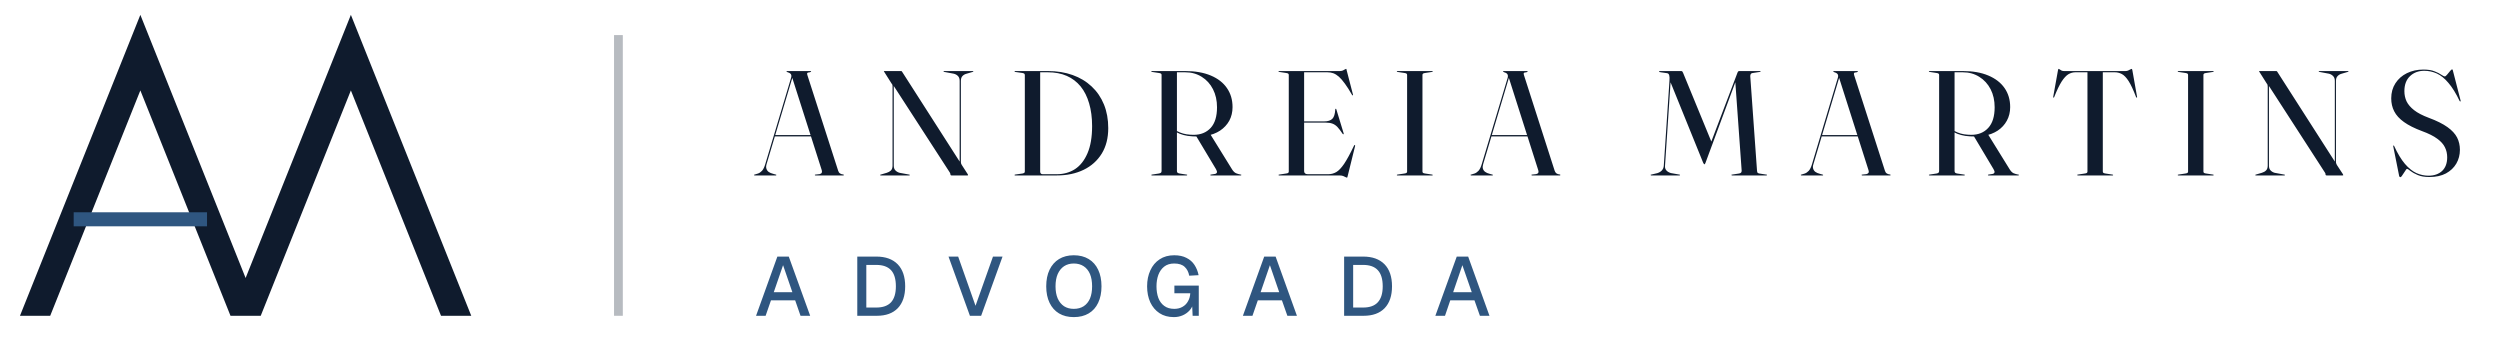
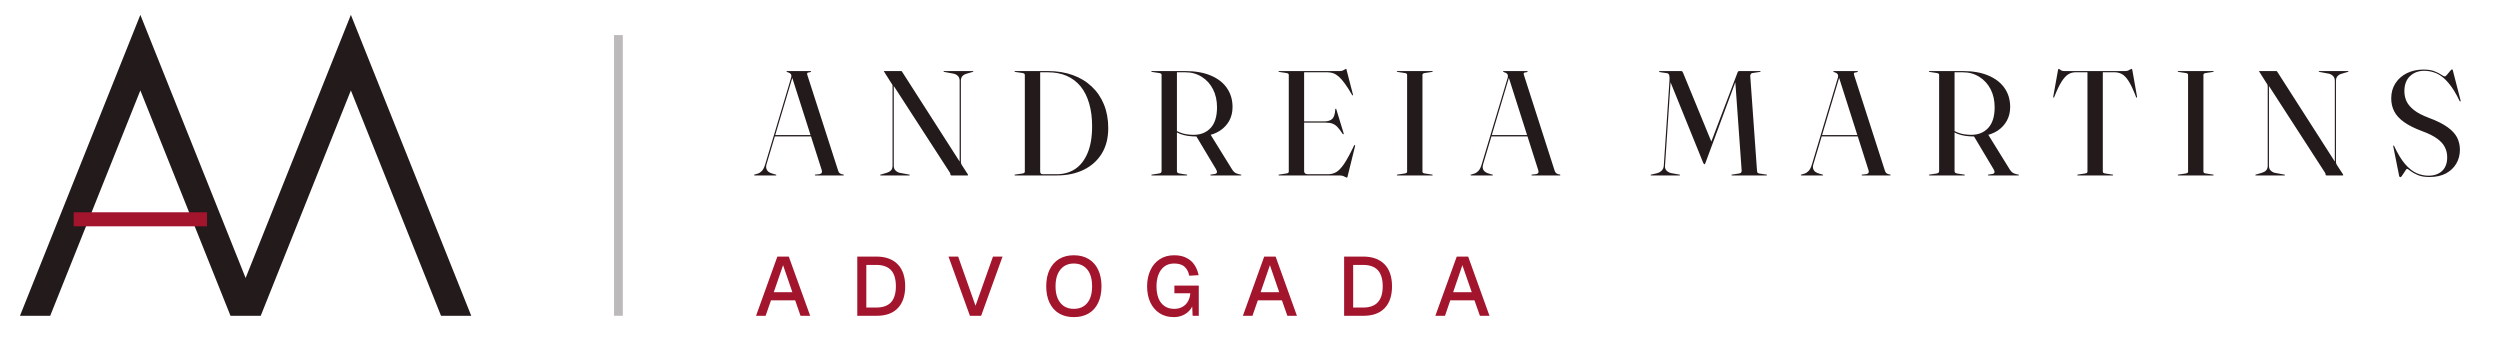
<svg xmlns="http://www.w3.org/2000/svg" viewBox="0 0 285 40" width="570" height="80">
  <clipPath id="am-logo">
    <rect x="0" y="0" width="56" height="36" />
  </clipPath>
-   <path d="M2.4 40 L16 6 L28 36 L40 6 L53.6 40" fill="none" stroke="#0F1B2D" stroke-width="3.2" stroke-linejoin="miter" stroke-miterlimit="10" clip-path="url(#am-logo)" />
-   <line x1="8.4" x2="23.6" y1="25" y2="25" stroke="#2F5680" stroke-width="1.6" />
-   <rect x="70" y="4" width="1" height="32" fill="#0F1B2D" fill-opacity="0.3" />
-   <path d="M88.30 15.40H92.74L92.77 15.55H88.25ZM88.51 19.95Q88.51 19.97 88.49 19.98Q88.48 20.00 88.46 20.00H86.02Q85.99 20.00 85.97 19.98Q85.96 19.97 85.96 19.95Q85.96 19.92 85.98 19.91Q86.00 19.90 86.03 19.90L86.42 19.78Q86.65 19.70 86.87 19.47Q87.09 19.23 87.25 18.68L90.18 8.88Q90.26 8.63 90.17 8.47Q90.08 8.32 89.80 8.24Q89.73 8.20 89.69 8.18Q89.66 8.17 89.66 8.15Q89.66 8.12 89.67 8.11Q89.69 8.10 89.72 8.10H92.40Q92.43 8.10 92.45 8.11Q92.47 8.12 92.47 8.15Q92.47 8.17 92.43 8.19Q92.40 8.21 92.32 8.24Q92.08 8.25 92.03 8.33Q91.98 8.40 92.05 8.59L95.55 19.46Q95.61 19.67 95.76 19.77Q95.90 19.87 96.12 19.89Q96.17 19.90 96.18 19.91Q96.20 19.92 96.20 19.95Q96.20 19.97 96.19 19.98Q96.17 20.00 96.14 20.00H92.95Q92.93 20.00 92.91 19.98Q92.89 19.97 92.89 19.95Q92.89 19.92 92.92 19.91Q92.94 19.91 92.98 19.90L93.44 19.85Q93.63 19.80 93.68 19.69Q93.73 19.57 93.68 19.40L90.28 8.75L90.45 8.45L87.39 18.71Q87.30 19.01 87.37 19.23Q87.44 19.46 87.63 19.60Q87.83 19.74 88.12 19.81L88.44 19.90Q88.47 19.91 88.49 19.92Q88.51 19.93 88.51 19.95Z M103.72 19.95Q103.72 19.97 103.71 19.98Q103.69 20.00 103.65 20.00H100.39Q100.36 20.00 100.35 19.98Q100.33 19.97 100.33 19.95Q100.33 19.92 100.41 19.90L101.09 19.70Q101.38 19.61 101.57 19.43Q101.75 19.24 101.75 18.88V9.88Q101.75 9.75 101.74 9.69Q101.72 9.62 101.62 9.49L100.85 8.27Q100.82 8.22 100.79 8.18Q100.76 8.14 100.76 8.13Q100.76 8.11 100.78 8.10Q100.80 8.10 100.83 8.10H102.73Q102.79 8.10 102.82 8.15Q102.86 8.20 102.93 8.32L109.49 18.56L109.40 18.73V9.22Q109.40 8.86 109.21 8.67Q109.02 8.47 108.72 8.40L107.65 8.20Q107.56 8.18 107.56 8.15Q107.56 8.13 107.58 8.11Q107.60 8.10 107.63 8.10H110.90Q110.93 8.10 110.95 8.11Q110.96 8.13 110.96 8.15Q110.96 8.18 110.88 8.20L110.20 8.40Q109.91 8.47 109.72 8.67Q109.54 8.86 109.54 9.22V18.49Q109.54 18.58 109.57 18.66Q109.60 18.73 109.64 18.80L110.22 19.70Q110.30 19.81 110.33 19.87Q110.36 19.93 110.36 19.97Q110.36 19.97 110.34 19.99Q110.33 20.00 110.28 20.00H108.48Q108.35 20.00 108.35 19.88Q108.35 19.84 108.33 19.78Q108.31 19.73 108.28 19.67L101.63 9.40H101.89V18.89Q101.89 19.24 102.08 19.43Q102.27 19.62 102.55 19.70L103.64 19.90Q103.72 19.92 103.72 19.95Z M115.66 19.95Q115.66 19.91 115.72 19.90L116.57 19.78Q116.71 19.75 116.77 19.70Q116.83 19.65 116.83 19.55V8.57Q116.83 8.45 116.77 8.40Q116.71 8.35 116.56 8.32L115.72 8.20Q115.66 8.18 115.66 8.14Q115.66 8.12 115.67 8.11Q115.69 8.10 115.72 8.10H119.46Q121.01 8.10 122.27 8.55Q123.54 9.00 124.45 9.86Q125.36 10.71 125.85 11.91Q126.34 13.11 126.34 14.61Q126.34 16.30 125.60 17.51Q124.85 18.72 123.53 19.36Q122.21 20.00 120.48 20.00H115.72Q115.68 20.00 115.67 19.99Q115.66 19.97 115.66 19.95ZM120.48 19.86Q121.64 19.86 122.55 19.28Q123.45 18.69 123.97 17.48Q124.50 16.26 124.50 14.38Q124.50 12.93 124.16 11.78Q123.83 10.64 123.19 9.85Q122.54 9.06 121.61 8.65Q120.67 8.24 119.47 8.24H118.58V19.57Q118.58 19.71 118.66 19.79Q118.73 19.86 118.87 19.86Z M140.51 12.21Q140.51 13.07 140.14 13.76Q139.76 14.44 139.09 14.89Q138.42 15.33 137.50 15.49Q137.35 15.51 137.18 15.53Q137.02 15.55 136.85 15.56Q136.69 15.56 136.51 15.56Q135.90 15.56 135.40 15.49Q134.89 15.41 134.49 15.25Q134.08 15.09 133.77 14.83L133.85 14.72Q134.14 14.96 134.51 15.10Q134.88 15.25 135.27 15.31Q135.67 15.37 136.07 15.37Q137.29 15.37 138.02 14.58Q138.74 13.79 138.74 12.23Q138.74 11.07 138.28 10.17Q137.82 9.27 137.00 8.76Q136.18 8.24 135.11 8.24H134.17V19.48Q134.17 19.63 134.24 19.69Q134.31 19.75 134.47 19.78L135.26 19.90Q135.31 19.90 135.33 19.91Q135.34 19.92 135.34 19.95Q135.34 20.00 135.27 20.00H131.31Q131.28 20.00 131.26 19.98Q131.25 19.97 131.25 19.95Q131.25 19.91 131.33 19.90L132.12 19.78Q132.27 19.75 132.35 19.69Q132.42 19.63 132.42 19.48V8.54Q132.42 8.44 132.35 8.39Q132.27 8.34 132.12 8.32L131.33 8.20Q131.25 8.19 131.25 8.15Q131.25 8.13 131.26 8.11Q131.28 8.10 131.31 8.10H135.10Q136.82 8.10 138.03 8.61Q139.24 9.12 139.87 10.04Q140.51 10.96 140.51 12.21ZM136.32 15.44 137.95 15.26 140.45 19.30Q140.66 19.64 140.91 19.75Q141.15 19.85 141.43 19.90Q141.48 19.91 141.50 19.91Q141.51 19.92 141.51 19.95Q141.51 19.97 141.50 19.98Q141.48 20.00 141.45 20.00H138.05Q137.97 20.00 137.97 19.95Q137.97 19.92 137.99 19.92Q138.01 19.91 138.05 19.90L138.50 19.83Q138.69 19.79 138.73 19.66Q138.76 19.52 138.62 19.28Z M148.30 13.84H150.95Q151.59 13.84 151.89 13.54Q152.18 13.25 152.22 12.47Q152.23 12.43 152.24 12.41Q152.26 12.40 152.27 12.40Q152.33 12.38 152.35 12.49L153.18 15.21Q153.19 15.25 153.18 15.27Q153.18 15.30 153.16 15.31Q153.14 15.31 153.12 15.30Q153.10 15.30 153.07 15.27Q152.73 14.76 152.47 14.48Q152.20 14.20 151.89 14.09Q151.59 13.98 151.15 13.98H148.30ZM145.75 8.15Q145.75 8.13 145.76 8.11Q145.78 8.10 145.81 8.10H152.75Q152.93 8.10 153.08 8.04Q153.23 7.97 153.32 7.91Q153.42 7.85 153.45 7.85Q153.47 7.85 153.49 7.87Q153.50 7.90 153.52 8.01L154.24 10.79Q154.25 10.83 154.24 10.85Q154.23 10.87 154.21 10.87Q154.20 10.88 154.18 10.87Q154.16 10.86 154.14 10.83Q153.69 10.04 153.32 9.54Q152.95 9.03 152.64 8.75Q152.32 8.47 152.00 8.35Q151.69 8.24 151.33 8.24H148.67V19.51Q148.67 19.68 148.78 19.77Q148.88 19.86 149.09 19.86H151.42Q151.91 19.86 152.33 19.62Q152.75 19.38 153.23 18.68Q153.70 17.98 154.36 16.60Q154.39 16.56 154.41 16.54Q154.43 16.52 154.45 16.53Q154.48 16.53 154.48 16.56Q154.49 16.59 154.48 16.65L153.63 20.09Q153.61 20.19 153.59 20.22Q153.57 20.25 153.56 20.25Q153.50 20.25 153.39 20.19Q153.29 20.13 153.11 20.06Q152.94 20.00 152.66 20.00H145.81Q145.78 20.00 145.76 19.98Q145.75 19.97 145.75 19.95Q145.75 19.91 145.83 19.90L146.62 19.78Q146.78 19.76 146.85 19.71Q146.92 19.66 146.92 19.56V8.54Q146.92 8.44 146.85 8.39Q146.78 8.34 146.62 8.32L145.83 8.20Q145.75 8.19 145.75 8.15Z M162.16 19.56Q162.16 19.66 162.23 19.71Q162.30 19.76 162.46 19.78L163.25 19.90Q163.33 19.91 163.33 19.95Q163.33 19.97 163.32 19.99Q163.30 20.00 163.26 20.00H159.30Q159.27 20.00 159.25 19.99Q159.24 19.97 159.24 19.95Q159.24 19.91 159.32 19.90L160.11 19.78Q160.26 19.76 160.34 19.71Q160.41 19.66 160.41 19.56V8.54Q160.41 8.44 160.34 8.39Q160.26 8.34 160.11 8.32L159.32 8.20Q159.24 8.19 159.24 8.15Q159.24 8.13 159.25 8.11Q159.27 8.10 159.30 8.10H163.26Q163.30 8.10 163.32 8.11Q163.33 8.13 163.33 8.15Q163.33 8.19 163.25 8.20L162.46 8.32Q162.30 8.34 162.23 8.39Q162.16 8.44 162.16 8.54Z M169.98 15.40H174.43L174.45 15.55H169.94ZM170.19 19.95Q170.19 19.97 170.18 19.98Q170.17 20.00 170.14 20.00H167.70Q167.68 20.00 167.66 19.98Q167.64 19.97 167.64 19.95Q167.64 19.92 167.66 19.91Q167.69 19.90 167.71 19.90L168.10 19.78Q168.33 19.70 168.55 19.47Q168.77 19.23 168.93 18.68L171.87 8.88Q171.94 8.63 171.85 8.47Q171.77 8.32 171.48 8.24Q171.42 8.20 171.38 8.18Q171.34 8.17 171.34 8.15Q171.34 8.12 171.36 8.11Q171.37 8.10 171.41 8.10H174.09Q174.12 8.10 174.14 8.11Q174.15 8.12 174.15 8.15Q174.15 8.17 174.12 8.19Q174.09 8.21 174.01 8.24Q173.76 8.25 173.72 8.33Q173.67 8.40 173.74 8.59L177.23 19.46Q177.30 19.67 177.44 19.77Q177.59 19.87 177.81 19.89Q177.85 19.90 177.87 19.91Q177.88 19.92 177.88 19.95Q177.88 19.97 177.87 19.98Q177.86 20.00 177.83 20.00H174.64Q174.61 20.00 174.60 19.98Q174.58 19.97 174.58 19.95Q174.58 19.92 174.60 19.91Q174.63 19.91 174.66 19.90L175.12 19.85Q175.32 19.80 175.37 19.69Q175.42 19.57 175.36 19.40L171.97 8.75L172.14 8.45L169.08 18.71Q168.99 19.01 169.05 19.23Q169.12 19.46 169.32 19.60Q169.51 19.74 169.80 19.81L170.12 19.90Q170.16 19.91 170.18 19.92Q170.19 19.93 170.19 19.95Z  M195.13 16.23 194.96 16.48 198.06 8.32Q198.11 8.18 198.16 8.14Q198.20 8.10 198.29 8.10H200.64Q200.66 8.10 200.69 8.11Q200.71 8.13 200.71 8.15Q200.71 8.17 200.69 8.18Q200.66 8.19 200.62 8.20L199.77 8.33Q199.64 8.35 199.59 8.44Q199.53 8.53 199.53 8.69L200.30 19.46Q200.32 19.63 200.36 19.69Q200.41 19.75 200.56 19.78L201.35 19.90Q201.40 19.90 201.42 19.91Q201.44 19.92 201.44 19.95Q201.44 19.97 201.42 19.98Q201.40 20.00 201.37 20.00H197.46Q197.42 20.00 197.40 19.98Q197.38 19.97 197.38 19.95Q197.38 19.92 197.41 19.91Q197.43 19.90 197.47 19.90L198.26 19.78Q198.42 19.75 198.48 19.68Q198.55 19.61 198.55 19.46L197.81 9.13L197.94 9.07L194.43 18.55Q194.39 18.67 194.36 18.70Q194.33 18.73 194.30 18.73Q194.28 18.73 194.26 18.71Q194.24 18.69 194.22 18.65Q194.20 18.61 194.16 18.55L190.37 9.20L190.47 9.00L189.81 18.93Q189.79 19.23 189.97 19.43Q190.15 19.63 190.48 19.73L191.44 19.90Q191.48 19.91 191.51 19.92Q191.53 19.93 191.53 19.95Q191.53 19.97 191.51 19.98Q191.49 20.00 191.46 20.00H188.23Q188.20 20.00 188.19 19.98Q188.17 19.97 188.17 19.95Q188.17 19.92 188.19 19.91Q188.21 19.91 188.25 19.90L188.93 19.74Q189.25 19.64 189.44 19.44Q189.64 19.23 189.67 18.92L190.32 9.18Q190.35 8.79 190.29 8.58Q190.23 8.36 190.03 8.34L189.33 8.24Q189.23 8.23 189.18 8.21Q189.13 8.20 189.13 8.17Q189.13 8.10 189.27 8.10H191.65Q191.73 8.10 191.78 8.14Q191.82 8.18 191.87 8.30Z M207.63 15.40H212.07L212.10 15.55H207.58ZM207.84 19.95Q207.84 19.97 207.83 19.98Q207.81 20.00 207.79 20.00H205.35Q205.32 20.00 205.31 19.98Q205.29 19.97 205.29 19.95Q205.29 19.92 205.31 19.91Q205.33 19.90 205.36 19.90L205.75 19.78Q205.98 19.70 206.20 19.47Q206.42 19.23 206.58 18.68L209.51 8.88Q209.59 8.63 209.50 8.47Q209.41 8.32 209.13 8.24Q209.06 8.20 209.02 8.18Q208.99 8.17 208.99 8.15Q208.99 8.12 209.00 8.11Q209.02 8.10 209.05 8.10H211.73Q211.77 8.10 211.78 8.11Q211.80 8.12 211.80 8.15Q211.80 8.17 211.77 8.19Q211.73 8.21 211.66 8.24Q211.41 8.25 211.36 8.33Q211.32 8.40 211.38 8.59L214.88 19.46Q214.94 19.67 215.09 19.77Q215.23 19.87 215.45 19.89Q215.50 19.90 215.51 19.91Q215.53 19.92 215.53 19.95Q215.53 19.97 215.52 19.98Q215.51 20.00 215.47 20.00H212.28Q212.26 20.00 212.24 19.98Q212.22 19.97 212.22 19.95Q212.22 19.92 212.25 19.91Q212.28 19.91 212.31 19.90L212.77 19.85Q212.96 19.80 213.02 19.69Q213.07 19.57 213.01 19.40L209.62 8.75L209.79 8.45L206.73 18.71Q206.63 19.01 206.70 19.23Q206.77 19.46 206.96 19.60Q207.16 19.74 207.45 19.81L207.77 19.90Q207.80 19.91 207.82 19.92Q207.84 19.93 207.84 19.95Z M229.16 12.21Q229.16 13.07 228.78 13.76Q228.41 14.44 227.74 14.89Q227.07 15.33 226.15 15.49Q225.99 15.51 225.83 15.53Q225.66 15.55 225.50 15.56Q225.33 15.56 225.15 15.56Q224.55 15.56 224.04 15.49Q223.54 15.41 223.13 15.25Q222.73 15.09 222.42 14.83L222.49 14.72Q222.79 14.96 223.16 15.10Q223.52 15.25 223.92 15.31Q224.32 15.37 224.72 15.37Q225.94 15.37 226.66 14.58Q227.39 13.79 227.39 12.23Q227.39 11.07 226.93 10.17Q226.46 9.27 225.64 8.76Q224.82 8.24 223.76 8.24H222.82V19.48Q222.82 19.63 222.89 19.69Q222.96 19.75 223.11 19.78L223.90 19.90Q223.95 19.90 223.97 19.91Q223.99 19.92 223.99 19.95Q223.99 20.00 223.92 20.00H219.96Q219.93 20.00 219.91 19.98Q219.89 19.97 219.89 19.95Q219.89 19.91 219.98 19.90L220.77 19.78Q220.92 19.75 220.99 19.69Q221.06 19.63 221.06 19.48V8.54Q221.06 8.44 220.99 8.39Q220.92 8.34 220.77 8.32L219.98 8.20Q219.89 8.19 219.89 8.15Q219.89 8.13 219.91 8.11Q219.93 8.10 219.96 8.10H223.75Q225.47 8.10 226.67 8.61Q227.88 9.12 228.52 10.04Q229.16 10.96 229.16 12.21ZM224.97 15.44 226.60 15.26 229.10 19.30Q229.31 19.64 229.55 19.75Q229.79 19.85 230.07 19.90Q230.13 19.91 230.14 19.91Q230.16 19.92 230.16 19.95Q230.16 19.97 230.14 19.98Q230.13 20.00 230.09 20.00H226.69Q226.62 20.00 226.62 19.95Q226.62 19.92 226.64 19.92Q226.66 19.91 226.70 19.90L227.14 19.83Q227.34 19.79 227.37 19.66Q227.41 19.52 227.26 19.28Z M235.28 8.10H242.31Q242.47 8.10 242.61 8.04Q242.76 7.97 242.86 7.91Q242.97 7.85 243.01 7.85Q243.03 7.85 243.05 7.88Q243.06 7.90 243.09 8.01L243.62 11.01Q243.64 11.06 243.63 11.09Q243.62 11.13 243.60 11.13Q243.57 11.13 243.55 11.12Q243.53 11.10 243.51 11.06Q243.05 9.85 242.66 9.24Q242.27 8.64 241.89 8.44Q241.51 8.24 241.10 8.24H239.72V19.56Q239.72 19.66 239.79 19.71Q239.87 19.76 240.02 19.78L240.81 19.90Q240.90 19.91 240.90 19.95Q240.90 20.00 240.83 20.00H236.87Q236.83 20.00 236.82 19.98Q236.80 19.97 236.80 19.95Q236.80 19.91 236.88 19.90L237.67 19.78Q237.83 19.76 237.90 19.71Q237.97 19.66 237.97 19.56V8.24H236.59Q236.18 8.24 235.80 8.46Q235.42 8.69 235.03 9.29Q234.64 9.90 234.18 11.06Q234.17 11.10 234.15 11.12Q234.12 11.13 234.10 11.13Q234.07 11.13 234.07 11.09Q234.06 11.06 234.07 11.01L234.61 8.01Q234.63 7.90 234.65 7.88Q234.66 7.85 234.68 7.85Q234.72 7.85 234.80 7.91Q234.89 7.97 235.01 8.04Q235.13 8.10 235.28 8.10Z M251.19 19.56Q251.19 19.66 251.26 19.71Q251.33 19.76 251.49 19.78L252.28 19.90Q252.36 19.91 252.36 19.95Q252.36 19.97 252.34 19.99Q252.33 20.00 252.29 20.00H248.33Q248.30 20.00 248.28 19.99Q248.26 19.97 248.26 19.95Q248.26 19.91 248.35 19.90L249.14 19.78Q249.29 19.76 249.37 19.71Q249.44 19.66 249.44 19.56V8.54Q249.44 8.44 249.37 8.39Q249.29 8.34 249.14 8.32L248.35 8.20Q248.26 8.19 248.26 8.15Q248.26 8.13 248.28 8.11Q248.30 8.10 248.33 8.10H252.29Q252.33 8.10 252.34 8.11Q252.36 8.13 252.36 8.15Q252.36 8.19 252.28 8.20L251.49 8.32Q251.33 8.34 251.26 8.39Q251.19 8.44 251.19 8.54Z M260.49 19.95Q260.49 19.97 260.47 19.98Q260.45 20.00 260.42 20.00H257.16Q257.13 20.00 257.11 19.98Q257.10 19.97 257.10 19.95Q257.10 19.92 257.17 19.90L257.85 19.70Q258.15 19.61 258.33 19.43Q258.52 19.24 258.52 18.88V9.88Q258.52 9.75 258.50 9.69Q258.49 9.62 258.39 9.49L257.62 8.27Q257.59 8.22 257.56 8.18Q257.53 8.14 257.53 8.13Q257.53 8.11 257.55 8.10Q257.56 8.10 257.60 8.10H259.49Q259.55 8.10 259.59 8.15Q259.62 8.20 259.70 8.32L266.26 18.56L266.17 18.73V9.22Q266.17 8.86 265.97 8.67Q265.78 8.47 265.49 8.40L264.42 8.20Q264.33 8.18 264.33 8.15Q264.33 8.13 264.35 8.11Q264.36 8.10 264.40 8.10H267.66Q267.70 8.10 267.71 8.11Q267.73 8.13 267.73 8.15Q267.73 8.18 267.64 8.20L266.96 8.40Q266.68 8.47 266.49 8.67Q266.30 8.86 266.30 9.22V18.49Q266.30 18.58 266.34 18.66Q266.37 18.73 266.40 18.80L266.99 19.70Q267.07 19.81 267.10 19.87Q267.13 19.93 267.13 19.97Q267.13 19.97 267.11 19.99Q267.09 20.00 267.04 20.00H265.25Q265.11 20.00 265.11 19.88Q265.11 19.84 265.10 19.78Q265.08 19.73 265.04 19.67L258.40 9.40H258.66V18.89Q258.66 19.24 258.85 19.43Q259.03 19.62 259.31 19.70L260.40 19.90Q260.49 19.92 260.49 19.95Z M276.96 20.18Q276.14 20.18 275.61 19.95Q275.08 19.72 274.79 19.49Q274.50 19.25 274.39 19.25Q274.34 19.25 274.25 19.40Q274.15 19.54 274.03 19.73Q273.92 19.91 273.81 20.06Q273.71 20.20 273.65 20.20Q273.61 20.20 273.57 20.17Q273.53 20.14 273.51 20.09L272.83 16.69Q272.83 16.65 272.83 16.63Q272.83 16.60 272.85 16.59Q272.86 16.57 272.89 16.59Q272.92 16.61 272.93 16.64Q273.53 17.94 274.16 18.68Q274.80 19.42 275.47 19.73Q276.14 20.03 276.84 20.03Q277.81 20.03 278.40 19.49Q278.98 18.94 278.98 17.93Q278.98 17.31 278.72 16.79Q278.47 16.27 277.84 15.81Q277.22 15.35 276.12 14.95Q274.83 14.47 274.05 13.91Q273.28 13.36 272.94 12.69Q272.60 12.03 272.60 11.21Q272.60 10.23 273.08 9.49Q273.56 8.75 274.39 8.34Q275.23 7.93 276.27 7.93Q277.05 7.93 277.54 8.13Q278.03 8.32 278.31 8.52Q278.59 8.71 278.71 8.71Q278.81 8.71 278.97 8.51Q279.14 8.31 279.30 8.11Q279.46 7.91 279.53 7.91Q279.55 7.91 279.58 7.93Q279.61 7.95 279.62 8.01L280.51 11.47Q280.51 11.50 280.51 11.53Q280.51 11.55 280.49 11.57Q280.47 11.58 280.45 11.56Q280.42 11.54 280.40 11.52Q279.77 10.20 279.12 9.45Q278.48 8.69 277.80 8.38Q277.11 8.07 276.37 8.07Q275.38 8.07 274.74 8.68Q274.10 9.29 274.10 10.39Q274.10 11.02 274.35 11.56Q274.61 12.09 275.21 12.56Q275.81 13.03 276.88 13.43Q278.23 13.93 279.01 14.49Q279.78 15.04 280.11 15.68Q280.43 16.32 280.43 17.08Q280.43 17.94 280.02 18.65Q279.61 19.35 278.84 19.77Q278.06 20.18 276.96 20.18Z" fill="#0F1B2D" />
-   <path d="M86.19 36.00 88.62 29.25H89.92L92.36 36.00H91.26L90.65 34.24H87.89L87.28 36.00ZM88.21 33.31H90.33L89.27 30.23Z M97.73 36.00V29.25H99.90Q101.48 29.25 102.34 30.13Q103.19 31.01 103.19 32.64Q103.19 34.25 102.35 35.13Q101.51 36.00 99.96 36.00ZM98.76 35.06H99.90Q101.02 35.06 101.58 34.46Q102.13 33.85 102.13 32.64Q102.13 31.40 101.58 30.80Q101.02 30.20 99.90 30.20H98.76Z M110.57 36.00 108.13 29.25H109.23L111.21 34.86L113.20 29.25H114.29L111.85 36.00Z M122.41 36.15Q121.44 36.15 120.73 35.73Q120.03 35.31 119.65 34.52Q119.27 33.73 119.27 32.64Q119.27 31.54 119.65 30.75Q120.03 29.96 120.73 29.53Q121.44 29.10 122.41 29.10Q123.40 29.10 124.11 29.53Q124.82 29.96 125.19 30.75Q125.57 31.54 125.57 32.64Q125.57 33.73 125.19 34.52Q124.82 35.31 124.11 35.73Q123.40 36.15 122.41 36.15ZM122.41 35.21Q123.07 35.21 123.54 34.91Q124.01 34.60 124.26 34.03Q124.50 33.45 124.50 32.64Q124.50 31.82 124.26 31.24Q124.01 30.66 123.54 30.35Q123.07 30.04 122.41 30.04Q121.77 30.04 121.30 30.35Q120.84 30.66 120.58 31.24Q120.33 31.82 120.33 32.64Q120.33 33.45 120.58 34.03Q120.84 34.60 121.30 34.91Q121.77 35.21 122.41 35.21Z M133.82 36.15Q132.86 36.15 132.18 35.70Q131.50 35.25 131.13 34.46Q130.77 33.66 130.77 32.64Q130.77 31.62 131.14 30.82Q131.50 30.02 132.20 29.56Q132.89 29.10 133.86 29.10Q134.69 29.10 135.26 29.40Q135.84 29.69 136.17 30.20Q136.51 30.72 136.64 31.37L135.57 31.43Q135.46 30.81 135.06 30.43Q134.66 30.04 133.86 30.04Q133.16 30.04 132.71 30.40Q132.27 30.75 132.05 31.34Q131.84 31.92 131.84 32.64Q131.84 33.38 132.05 33.96Q132.27 34.54 132.72 34.87Q133.17 35.21 133.87 35.21Q134.42 35.21 134.82 34.97Q135.22 34.74 135.44 34.33Q135.67 33.92 135.69 33.43H133.88V32.56H136.66V36.00H135.96L135.89 34.48L136.03 34.59Q135.92 35.05 135.60 35.40Q135.28 35.75 134.82 35.95Q134.36 36.15 133.82 36.15Z M141.69 36.00 144.12 29.25H145.42L147.85 36.00H146.76L146.14 34.24H143.39L142.78 36.00ZM143.71 33.31H145.83L144.77 30.23Z M153.23 36.00V29.25H155.40Q156.98 29.25 157.84 30.13Q158.69 31.01 158.69 32.64Q158.69 34.25 157.85 35.13Q157.01 36.00 155.45 36.00ZM154.26 35.06H155.40Q156.52 35.06 157.07 34.46Q157.63 33.85 157.63 32.64Q157.63 31.40 157.07 30.80Q156.52 30.20 155.40 30.20H154.26Z M163.63 36.00 166.07 29.25H167.37L169.80 36.00H168.71L168.09 34.24H165.33L164.73 36.00ZM165.66 33.31H167.78L166.71 30.23Z" fill="#2F5680" />
+   <path d="M2.4 40 L16 6 L28 36 L40 6 L53.6 40" fill="none" stroke="#231A1B" stroke-width="3.2" stroke-linejoin="miter" stroke-miterlimit="10" clip-path="url(#am-logo)" />
+   <line x1="8.4" x2="23.6" y1="25" y2="25" stroke="#A3142D" stroke-width="1.6" />
+   <rect x="70" y="4" width="1" height="32" fill="#231A1B" fill-opacity="0.3" />
+   <path d="M88.30 15.40H92.74L92.77 15.55H88.25ZM88.51 19.95Q88.51 19.97 88.49 19.98Q88.48 20.00 88.46 20.00H86.02Q85.99 20.00 85.97 19.98Q85.96 19.97 85.96 19.95Q85.96 19.92 85.98 19.91Q86.00 19.90 86.03 19.90L86.42 19.78Q86.65 19.70 86.87 19.47Q87.09 19.23 87.25 18.68L90.18 8.88Q90.26 8.63 90.17 8.47Q90.08 8.32 89.80 8.24Q89.73 8.20 89.69 8.18Q89.66 8.17 89.66 8.15Q89.66 8.12 89.67 8.11Q89.69 8.10 89.72 8.10H92.40Q92.43 8.10 92.45 8.11Q92.47 8.12 92.47 8.15Q92.47 8.17 92.43 8.19Q92.40 8.21 92.32 8.24Q92.08 8.25 92.03 8.33Q91.98 8.40 92.05 8.59L95.55 19.46Q95.61 19.67 95.76 19.77Q95.90 19.87 96.12 19.89Q96.17 19.90 96.18 19.91Q96.20 19.92 96.20 19.95Q96.20 19.97 96.19 19.98Q96.17 20.00 96.14 20.00H92.95Q92.93 20.00 92.91 19.98Q92.89 19.97 92.89 19.95Q92.89 19.92 92.92 19.91Q92.94 19.91 92.98 19.90L93.44 19.85Q93.63 19.80 93.68 19.69Q93.73 19.57 93.68 19.40L90.28 8.75L90.45 8.45L87.39 18.71Q87.30 19.01 87.37 19.23Q87.44 19.46 87.63 19.60Q87.83 19.74 88.12 19.81L88.44 19.90Q88.47 19.91 88.49 19.92Q88.51 19.93 88.51 19.95Z M103.72 19.95Q103.72 19.97 103.71 19.98Q103.69 20.00 103.65 20.00H100.39Q100.36 20.00 100.35 19.98Q100.33 19.97 100.33 19.95Q100.33 19.92 100.41 19.90L101.09 19.70Q101.38 19.61 101.57 19.43Q101.75 19.24 101.75 18.88V9.88Q101.75 9.75 101.74 9.69Q101.72 9.62 101.62 9.49L100.85 8.27Q100.82 8.22 100.79 8.18Q100.76 8.14 100.76 8.13Q100.76 8.11 100.78 8.10Q100.80 8.10 100.83 8.10H102.73Q102.79 8.10 102.82 8.15Q102.86 8.20 102.93 8.32L109.49 18.56L109.40 18.73V9.22Q109.40 8.86 109.21 8.67Q109.02 8.47 108.72 8.40L107.65 8.20Q107.56 8.18 107.56 8.15Q107.56 8.13 107.58 8.11Q107.60 8.10 107.63 8.10H110.90Q110.93 8.10 110.95 8.11Q110.96 8.13 110.96 8.15Q110.96 8.18 110.88 8.20L110.20 8.40Q109.91 8.47 109.72 8.67Q109.54 8.86 109.54 9.22V18.49Q109.54 18.58 109.57 18.66Q109.60 18.73 109.64 18.80L110.22 19.70Q110.30 19.81 110.33 19.87Q110.36 19.93 110.36 19.97Q110.36 19.97 110.34 19.99Q110.33 20.00 110.28 20.00H108.48Q108.35 20.00 108.35 19.88Q108.35 19.84 108.33 19.78Q108.31 19.73 108.28 19.67L101.63 9.40H101.89V18.89Q101.89 19.24 102.08 19.43Q102.27 19.62 102.55 19.70L103.64 19.90Q103.72 19.92 103.72 19.95Z M115.66 19.95Q115.66 19.91 115.72 19.90L116.57 19.78Q116.71 19.75 116.77 19.70Q116.83 19.65 116.83 19.55V8.57Q116.83 8.45 116.77 8.40Q116.71 8.35 116.56 8.32L115.72 8.20Q115.66 8.18 115.66 8.14Q115.66 8.12 115.67 8.11Q115.69 8.10 115.72 8.10H119.46Q121.01 8.10 122.27 8.55Q123.54 9.00 124.45 9.86Q125.36 10.71 125.85 11.91Q126.34 13.11 126.34 14.61Q126.34 16.30 125.60 17.51Q124.85 18.72 123.53 19.36Q122.21 20.00 120.48 20.00H115.72Q115.68 20.00 115.67 19.99Q115.66 19.97 115.66 19.95ZM120.48 19.86Q121.64 19.86 122.55 19.28Q123.45 18.69 123.97 17.48Q124.50 16.26 124.50 14.38Q124.50 12.93 124.16 11.78Q123.83 10.64 123.19 9.85Q122.54 9.06 121.61 8.65Q120.67 8.24 119.47 8.24H118.58V19.57Q118.58 19.71 118.66 19.79Q118.73 19.86 118.87 19.86Z M140.51 12.21Q140.51 13.07 140.14 13.76Q139.76 14.44 139.09 14.89Q138.42 15.33 137.50 15.49Q137.35 15.51 137.18 15.53Q137.02 15.55 136.85 15.56Q136.69 15.56 136.51 15.56Q135.90 15.56 135.40 15.49Q134.89 15.41 134.49 15.25Q134.08 15.09 133.77 14.83L133.85 14.72Q134.14 14.96 134.51 15.10Q134.88 15.25 135.27 15.31Q135.67 15.37 136.07 15.37Q137.29 15.37 138.02 14.58Q138.74 13.79 138.74 12.23Q138.74 11.07 138.28 10.17Q137.82 9.27 137.00 8.76Q136.18 8.24 135.11 8.24H134.17V19.48Q134.17 19.63 134.24 19.69Q134.31 19.75 134.47 19.78L135.26 19.90Q135.31 19.90 135.33 19.91Q135.34 19.92 135.34 19.95Q135.34 20.00 135.27 20.00H131.31Q131.28 20.00 131.26 19.98Q131.25 19.97 131.25 19.95Q131.25 19.91 131.33 19.90L132.12 19.78Q132.27 19.75 132.35 19.69Q132.42 19.63 132.42 19.48V8.54Q132.42 8.44 132.35 8.39Q132.27 8.34 132.12 8.32L131.33 8.20Q131.25 8.19 131.25 8.15Q131.25 8.13 131.26 8.11Q131.28 8.10 131.31 8.10H135.10Q136.82 8.10 138.03 8.61Q139.24 9.12 139.87 10.04Q140.51 10.96 140.51 12.21ZM136.32 15.44 137.95 15.26 140.45 19.30Q140.66 19.64 140.91 19.75Q141.15 19.85 141.43 19.90Q141.48 19.91 141.50 19.91Q141.51 19.92 141.51 19.95Q141.51 19.97 141.50 19.98Q141.48 20.00 141.45 20.00H138.05Q137.97 20.00 137.97 19.95Q137.97 19.92 137.99 19.92Q138.01 19.91 138.05 19.90L138.50 19.83Q138.69 19.79 138.73 19.66Q138.76 19.52 138.62 19.28Z M148.30 13.84H150.95Q151.59 13.84 151.89 13.54Q152.18 13.25 152.22 12.47Q152.23 12.43 152.24 12.41Q152.26 12.40 152.27 12.40Q152.33 12.38 152.35 12.49L153.18 15.21Q153.19 15.25 153.18 15.27Q153.18 15.30 153.16 15.31Q153.14 15.31 153.12 15.30Q153.10 15.30 153.07 15.27Q152.73 14.76 152.47 14.48Q152.20 14.20 151.89 14.09Q151.59 13.98 151.15 13.98H148.30ZM145.75 8.15Q145.75 8.13 145.76 8.11Q145.78 8.10 145.81 8.10H152.75Q152.93 8.10 153.08 8.04Q153.23 7.97 153.32 7.91Q153.42 7.85 153.45 7.85Q153.47 7.85 153.49 7.87Q153.50 7.90 153.52 8.01L154.24 10.79Q154.25 10.83 154.24 10.85Q154.23 10.87 154.21 10.87Q154.20 10.88 154.18 10.87Q154.16 10.86 154.14 10.83Q153.69 10.04 153.32 9.54Q152.95 9.03 152.64 8.75Q152.32 8.47 152.00 8.35Q151.69 8.24 151.33 8.24H148.67V19.51Q148.67 19.68 148.78 19.77Q148.88 19.86 149.09 19.86H151.42Q151.91 19.86 152.33 19.62Q152.75 19.38 153.23 18.68Q153.70 17.98 154.36 16.60Q154.39 16.56 154.41 16.54Q154.43 16.52 154.45 16.53Q154.48 16.53 154.48 16.56Q154.49 16.59 154.48 16.65L153.63 20.09Q153.61 20.19 153.59 20.22Q153.57 20.25 153.56 20.25Q153.50 20.25 153.39 20.19Q153.29 20.13 153.11 20.06Q152.94 20.00 152.66 20.00H145.81Q145.78 20.00 145.76 19.98Q145.75 19.97 145.75 19.95Q145.75 19.91 145.83 19.90L146.62 19.78Q146.78 19.76 146.85 19.71Q146.92 19.66 146.92 19.56V8.54Q146.92 8.44 146.85 8.39Q146.78 8.34 146.62 8.32L145.83 8.20Q145.75 8.19 145.75 8.15Z M162.16 19.56Q162.16 19.66 162.23 19.71Q162.30 19.76 162.46 19.78L163.25 19.90Q163.33 19.91 163.33 19.95Q163.33 19.97 163.32 19.99Q163.30 20.00 163.26 20.00H159.30Q159.27 20.00 159.25 19.99Q159.24 19.97 159.24 19.95Q159.24 19.91 159.32 19.90L160.11 19.78Q160.26 19.76 160.34 19.71Q160.41 19.66 160.41 19.56V8.54Q160.41 8.44 160.34 8.39Q160.26 8.34 160.11 8.32L159.32 8.20Q159.24 8.19 159.24 8.15Q159.24 8.13 159.25 8.11Q159.27 8.10 159.30 8.10H163.26Q163.30 8.10 163.32 8.11Q163.33 8.13 163.33 8.15Q163.33 8.19 163.25 8.20L162.46 8.32Q162.30 8.34 162.23 8.39Q162.16 8.44 162.16 8.54Z M169.98 15.40H174.43L174.45 15.55H169.94ZM170.19 19.95Q170.19 19.97 170.18 19.98Q170.17 20.00 170.14 20.00H167.70Q167.68 20.00 167.66 19.98Q167.64 19.97 167.64 19.95Q167.64 19.92 167.66 19.91Q167.69 19.90 167.71 19.90L168.10 19.78Q168.33 19.70 168.55 19.47Q168.77 19.23 168.93 18.68L171.87 8.88Q171.94 8.63 171.85 8.47Q171.77 8.32 171.48 8.24Q171.42 8.20 171.38 8.18Q171.34 8.17 171.34 8.15Q171.34 8.12 171.36 8.11Q171.37 8.10 171.41 8.10H174.09Q174.12 8.10 174.14 8.11Q174.15 8.12 174.15 8.15Q174.15 8.17 174.12 8.19Q174.09 8.21 174.01 8.24Q173.76 8.25 173.72 8.33Q173.67 8.40 173.74 8.59L177.23 19.46Q177.30 19.67 177.44 19.77Q177.59 19.87 177.81 19.89Q177.85 19.90 177.87 19.91Q177.88 19.92 177.88 19.95Q177.88 19.97 177.87 19.98Q177.86 20.00 177.83 20.00H174.64Q174.61 20.00 174.60 19.98Q174.58 19.97 174.58 19.95Q174.58 19.92 174.60 19.91Q174.63 19.91 174.66 19.90L175.12 19.85Q175.32 19.80 175.37 19.69Q175.42 19.57 175.36 19.40L171.97 8.75L172.14 8.45L169.08 18.71Q168.99 19.01 169.05 19.23Q169.12 19.46 169.32 19.60Q169.51 19.74 169.80 19.81L170.12 19.90Q170.16 19.91 170.18 19.92Q170.19 19.93 170.19 19.95Z  M195.13 16.23 194.96 16.48 198.06 8.32Q198.11 8.18 198.16 8.14Q198.20 8.10 198.29 8.10H200.64Q200.66 8.10 200.69 8.11Q200.71 8.13 200.71 8.15Q200.71 8.17 200.69 8.18Q200.66 8.19 200.62 8.20L199.77 8.33Q199.64 8.35 199.59 8.44Q199.53 8.53 199.53 8.69L200.30 19.46Q200.32 19.63 200.36 19.69Q200.41 19.75 200.56 19.78L201.35 19.90Q201.40 19.90 201.42 19.91Q201.44 19.92 201.44 19.95Q201.44 19.97 201.42 19.98Q201.40 20.00 201.37 20.00H197.46Q197.42 20.00 197.40 19.98Q197.38 19.97 197.38 19.95Q197.38 19.92 197.41 19.91Q197.43 19.90 197.47 19.90L198.26 19.78Q198.42 19.75 198.48 19.68Q198.55 19.61 198.55 19.46L197.81 9.13L197.94 9.07L194.43 18.55Q194.39 18.67 194.36 18.70Q194.33 18.73 194.30 18.73Q194.28 18.73 194.26 18.71Q194.24 18.69 194.22 18.65Q194.20 18.61 194.16 18.55L190.37 9.20L190.47 9.00L189.81 18.93Q189.79 19.23 189.97 19.43Q190.15 19.63 190.48 19.73L191.44 19.90Q191.48 19.91 191.51 19.92Q191.53 19.93 191.53 19.95Q191.53 19.97 191.51 19.98Q191.49 20.00 191.46 20.00H188.23Q188.20 20.00 188.19 19.98Q188.17 19.97 188.17 19.95Q188.17 19.92 188.19 19.91Q188.21 19.91 188.25 19.90L188.93 19.74Q189.25 19.64 189.44 19.44Q189.64 19.23 189.67 18.92L190.32 9.18Q190.35 8.79 190.29 8.58Q190.23 8.36 190.03 8.34L189.33 8.24Q189.23 8.23 189.18 8.21Q189.13 8.20 189.13 8.17Q189.13 8.10 189.27 8.10H191.65Q191.73 8.10 191.78 8.14Q191.82 8.18 191.87 8.30Z M207.63 15.40H212.07L212.10 15.55H207.58ZM207.84 19.95Q207.84 19.97 207.83 19.98Q207.81 20.00 207.79 20.00H205.35Q205.32 20.00 205.31 19.98Q205.29 19.97 205.29 19.95Q205.29 19.92 205.31 19.91Q205.33 19.90 205.36 19.90L205.75 19.78Q205.98 19.70 206.20 19.47Q206.42 19.23 206.58 18.68L209.51 8.88Q209.59 8.63 209.50 8.47Q209.41 8.32 209.13 8.24Q209.06 8.20 209.02 8.18Q208.99 8.17 208.99 8.15Q208.99 8.12 209.00 8.11Q209.02 8.10 209.05 8.10H211.73Q211.77 8.10 211.78 8.11Q211.80 8.12 211.80 8.15Q211.80 8.17 211.77 8.19Q211.73 8.21 211.66 8.24Q211.41 8.25 211.36 8.33Q211.32 8.40 211.38 8.59L214.88 19.46Q214.94 19.67 215.09 19.77Q215.23 19.87 215.45 19.89Q215.50 19.90 215.51 19.91Q215.53 19.92 215.53 19.95Q215.53 19.97 215.52 19.98Q215.51 20.00 215.47 20.00H212.28Q212.26 20.00 212.24 19.98Q212.22 19.97 212.22 19.95Q212.22 19.92 212.25 19.91Q212.28 19.91 212.31 19.90L212.77 19.85Q212.96 19.80 213.02 19.69Q213.07 19.57 213.01 19.40L209.62 8.75L209.79 8.45L206.73 18.71Q206.63 19.01 206.70 19.23Q206.77 19.46 206.96 19.60Q207.16 19.74 207.45 19.81L207.77 19.90Q207.80 19.91 207.82 19.92Q207.84 19.93 207.84 19.95Z M229.16 12.21Q229.16 13.07 228.78 13.76Q228.41 14.44 227.74 14.89Q227.07 15.33 226.15 15.49Q225.99 15.51 225.83 15.53Q225.66 15.55 225.50 15.56Q225.33 15.56 225.15 15.56Q224.55 15.56 224.04 15.49Q223.54 15.41 223.13 15.25Q222.73 15.09 222.42 14.83L222.49 14.72Q222.79 14.96 223.16 15.10Q223.52 15.25 223.92 15.31Q224.32 15.37 224.72 15.37Q225.94 15.37 226.66 14.58Q227.39 13.79 227.39 12.23Q227.39 11.07 226.93 10.17Q226.46 9.27 225.64 8.76Q224.82 8.24 223.76 8.24H222.82V19.48Q222.82 19.63 222.89 19.69Q222.96 19.75 223.11 19.78L223.90 19.90Q223.95 19.90 223.97 19.91Q223.99 19.92 223.99 19.95Q223.99 20.00 223.92 20.00H219.96Q219.93 20.00 219.91 19.98Q219.89 19.97 219.89 19.95Q219.89 19.91 219.98 19.90L220.77 19.78Q220.92 19.75 220.99 19.69Q221.06 19.63 221.06 19.48V8.54Q221.06 8.44 220.99 8.39Q220.92 8.34 220.77 8.32L219.98 8.20Q219.89 8.19 219.89 8.15Q219.89 8.13 219.91 8.11Q219.93 8.10 219.96 8.10H223.75Q225.47 8.10 226.67 8.61Q227.88 9.12 228.52 10.04Q229.16 10.96 229.16 12.21ZM224.97 15.44 226.60 15.26 229.10 19.30Q229.31 19.64 229.55 19.75Q229.79 19.85 230.07 19.90Q230.13 19.91 230.14 19.91Q230.16 19.92 230.16 19.95Q230.16 19.97 230.14 19.98Q230.13 20.00 230.09 20.00H226.69Q226.62 20.00 226.62 19.95Q226.62 19.92 226.64 19.92Q226.66 19.91 226.70 19.90L227.14 19.83Q227.34 19.79 227.37 19.66Q227.41 19.52 227.26 19.28Z M235.28 8.10H242.31Q242.47 8.10 242.61 8.04Q242.76 7.97 242.86 7.91Q242.97 7.85 243.01 7.85Q243.03 7.85 243.05 7.88Q243.06 7.90 243.09 8.01L243.62 11.01Q243.64 11.06 243.63 11.09Q243.62 11.13 243.60 11.13Q243.57 11.13 243.55 11.12Q243.53 11.10 243.51 11.06Q243.05 9.85 242.66 9.24Q242.27 8.64 241.89 8.44Q241.51 8.24 241.10 8.24H239.72V19.56Q239.72 19.66 239.79 19.71Q239.87 19.76 240.02 19.78L240.81 19.90Q240.90 19.91 240.90 19.95Q240.90 20.00 240.83 20.00H236.87Q236.83 20.00 236.82 19.98Q236.80 19.97 236.80 19.95Q236.80 19.91 236.88 19.90L237.67 19.78Q237.83 19.76 237.90 19.71Q237.97 19.66 237.97 19.56V8.24H236.59Q236.18 8.24 235.80 8.46Q235.42 8.69 235.03 9.29Q234.64 9.90 234.18 11.06Q234.17 11.10 234.15 11.12Q234.12 11.13 234.10 11.13Q234.07 11.13 234.07 11.09Q234.06 11.06 234.07 11.01L234.61 8.01Q234.63 7.90 234.65 7.88Q234.66 7.85 234.68 7.85Q234.72 7.85 234.80 7.91Q234.89 7.97 235.01 8.04Q235.13 8.10 235.28 8.10Z M251.19 19.56Q251.19 19.66 251.26 19.71Q251.33 19.76 251.49 19.78L252.28 19.90Q252.36 19.91 252.36 19.95Q252.36 19.97 252.34 19.99Q252.33 20.00 252.29 20.00H248.33Q248.30 20.00 248.28 19.99Q248.26 19.97 248.26 19.95Q248.26 19.91 248.35 19.90L249.14 19.78Q249.29 19.76 249.37 19.71Q249.44 19.66 249.44 19.56V8.54Q249.44 8.44 249.37 8.39Q249.29 8.34 249.14 8.32L248.35 8.20Q248.26 8.19 248.26 8.15Q248.26 8.13 248.28 8.11Q248.30 8.10 248.33 8.10H252.29Q252.33 8.10 252.34 8.11Q252.36 8.13 252.36 8.15Q252.36 8.19 252.28 8.20L251.49 8.32Q251.33 8.34 251.26 8.39Q251.19 8.44 251.19 8.54Z M260.49 19.95Q260.49 19.97 260.47 19.98Q260.45 20.00 260.42 20.00H257.16Q257.13 20.00 257.11 19.98Q257.10 19.97 257.10 19.95Q257.10 19.92 257.17 19.90L257.85 19.70Q258.15 19.61 258.33 19.43Q258.52 19.24 258.52 18.88V9.88Q258.52 9.75 258.50 9.69Q258.49 9.62 258.39 9.49L257.62 8.27Q257.59 8.22 257.56 8.18Q257.53 8.14 257.53 8.13Q257.53 8.11 257.55 8.10Q257.56 8.10 257.60 8.10H259.49Q259.55 8.10 259.59 8.15Q259.62 8.20 259.70 8.32L266.26 18.56L266.17 18.73V9.22Q266.17 8.86 265.97 8.67Q265.78 8.47 265.49 8.40L264.42 8.20Q264.33 8.18 264.33 8.15Q264.33 8.13 264.35 8.11Q264.36 8.10 264.40 8.10H267.66Q267.70 8.10 267.71 8.11Q267.73 8.13 267.73 8.15Q267.73 8.18 267.64 8.20L266.96 8.40Q266.68 8.47 266.49 8.67Q266.30 8.86 266.30 9.22V18.49Q266.30 18.58 266.34 18.66Q266.37 18.73 266.40 18.80L266.99 19.70Q267.07 19.81 267.10 19.87Q267.13 19.93 267.13 19.97Q267.13 19.97 267.11 19.99Q267.09 20.00 267.04 20.00H265.25Q265.11 20.00 265.11 19.88Q265.11 19.84 265.10 19.78Q265.08 19.73 265.04 19.67L258.40 9.40H258.66V18.89Q258.66 19.24 258.85 19.43Q259.03 19.62 259.31 19.70L260.40 19.90Q260.49 19.92 260.49 19.95Z M276.96 20.18Q276.14 20.18 275.61 19.95Q275.08 19.72 274.79 19.49Q274.50 19.25 274.39 19.25Q274.34 19.25 274.25 19.40Q274.15 19.54 274.03 19.73Q273.92 19.91 273.81 20.06Q273.71 20.20 273.65 20.20Q273.61 20.20 273.57 20.17Q273.53 20.14 273.51 20.09L272.83 16.69Q272.83 16.65 272.83 16.63Q272.83 16.60 272.85 16.59Q272.86 16.57 272.89 16.59Q272.92 16.61 272.93 16.64Q273.53 17.94 274.16 18.68Q274.80 19.42 275.47 19.73Q276.14 20.03 276.84 20.03Q277.81 20.03 278.40 19.49Q278.98 18.94 278.98 17.93Q278.98 17.31 278.72 16.79Q278.47 16.27 277.84 15.81Q277.22 15.35 276.12 14.95Q274.83 14.47 274.05 13.91Q273.28 13.36 272.94 12.69Q272.60 12.03 272.60 11.21Q272.60 10.23 273.08 9.49Q273.56 8.75 274.39 8.34Q275.23 7.93 276.27 7.93Q277.05 7.93 277.54 8.13Q278.03 8.32 278.31 8.52Q278.59 8.71 278.71 8.71Q278.81 8.71 278.97 8.51Q279.14 8.31 279.30 8.11Q279.46 7.91 279.53 7.91Q279.55 7.91 279.58 7.93Q279.61 7.95 279.62 8.01L280.51 11.47Q280.51 11.50 280.51 11.53Q280.51 11.55 280.49 11.57Q280.47 11.58 280.45 11.56Q280.42 11.54 280.40 11.52Q279.77 10.20 279.12 9.45Q278.48 8.69 277.80 8.38Q277.11 8.07 276.37 8.07Q275.38 8.07 274.74 8.68Q274.10 9.29 274.10 10.39Q274.10 11.02 274.35 11.56Q274.61 12.09 275.21 12.56Q275.81 13.03 276.88 13.43Q278.23 13.93 279.01 14.49Q279.78 15.04 280.11 15.68Q280.43 16.32 280.43 17.08Q280.43 17.94 280.02 18.65Q279.61 19.35 278.84 19.77Q278.06 20.18 276.96 20.18Z" fill="#231A1B" />
+   <path d="M86.19 36.00 88.62 29.25H89.92L92.36 36.00H91.26L90.65 34.24H87.89L87.28 36.00ZM88.21 33.31H90.33L89.27 30.23Z M97.73 36.00V29.25H99.90Q101.48 29.25 102.34 30.13Q103.19 31.01 103.19 32.64Q103.19 34.25 102.35 35.13Q101.51 36.00 99.96 36.00ZM98.76 35.06H99.90Q101.02 35.06 101.58 34.46Q102.13 33.85 102.13 32.64Q102.13 31.40 101.58 30.80Q101.02 30.20 99.90 30.20H98.76Z M110.57 36.00 108.13 29.25H109.23L111.21 34.86L113.20 29.25H114.29L111.85 36.00Z M122.41 36.15Q121.44 36.15 120.73 35.73Q120.03 35.31 119.65 34.52Q119.27 33.73 119.27 32.64Q119.27 31.54 119.65 30.75Q120.03 29.96 120.73 29.53Q121.44 29.10 122.41 29.10Q123.40 29.10 124.11 29.53Q124.82 29.96 125.19 30.75Q125.57 31.54 125.57 32.64Q125.57 33.73 125.19 34.52Q124.82 35.31 124.11 35.73Q123.40 36.15 122.41 36.15ZM122.41 35.21Q123.07 35.21 123.54 34.91Q124.01 34.60 124.26 34.03Q124.50 33.45 124.50 32.64Q124.50 31.82 124.26 31.24Q124.01 30.66 123.54 30.35Q123.07 30.04 122.41 30.04Q121.77 30.04 121.30 30.35Q120.84 30.66 120.58 31.24Q120.33 31.82 120.33 32.64Q120.33 33.45 120.58 34.03Q120.84 34.60 121.30 34.91Q121.77 35.21 122.41 35.21Z M133.82 36.15Q132.86 36.15 132.18 35.70Q131.50 35.25 131.13 34.46Q130.77 33.66 130.77 32.64Q130.77 31.62 131.14 30.82Q131.50 30.02 132.20 29.56Q132.89 29.10 133.86 29.10Q134.69 29.10 135.26 29.40Q135.84 29.69 136.17 30.20Q136.51 30.72 136.64 31.37L135.57 31.43Q135.46 30.81 135.06 30.43Q134.66 30.04 133.86 30.04Q133.16 30.04 132.71 30.40Q132.27 30.75 132.05 31.34Q131.84 31.92 131.84 32.64Q131.84 33.38 132.05 33.96Q132.27 34.54 132.72 34.87Q133.17 35.21 133.87 35.21Q134.42 35.21 134.82 34.97Q135.22 34.74 135.44 34.33Q135.67 33.92 135.69 33.43H133.88V32.56H136.66V36.00H135.96L135.89 34.48L136.03 34.59Q135.92 35.05 135.60 35.40Q135.28 35.75 134.82 35.95Q134.36 36.15 133.82 36.15Z M141.69 36.00 144.12 29.25H145.42L147.85 36.00H146.76L146.14 34.24H143.39L142.78 36.00ZM143.71 33.31H145.83L144.77 30.23Z M153.23 36.00V29.25H155.40Q156.98 29.25 157.84 30.13Q158.69 31.01 158.69 32.64Q158.69 34.25 157.85 35.13Q157.01 36.00 155.45 36.00ZM154.26 35.06H155.40Q156.52 35.06 157.07 34.46Q157.63 33.85 157.63 32.64Q157.63 31.40 157.07 30.80Q156.52 30.20 155.40 30.20H154.26Z M163.63 36.00 166.07 29.25H167.37L169.80 36.00H168.71L168.09 34.24H165.33L164.73 36.00ZM165.66 33.31H167.78L166.71 30.23Z" fill="#A3142D" />
</svg>
